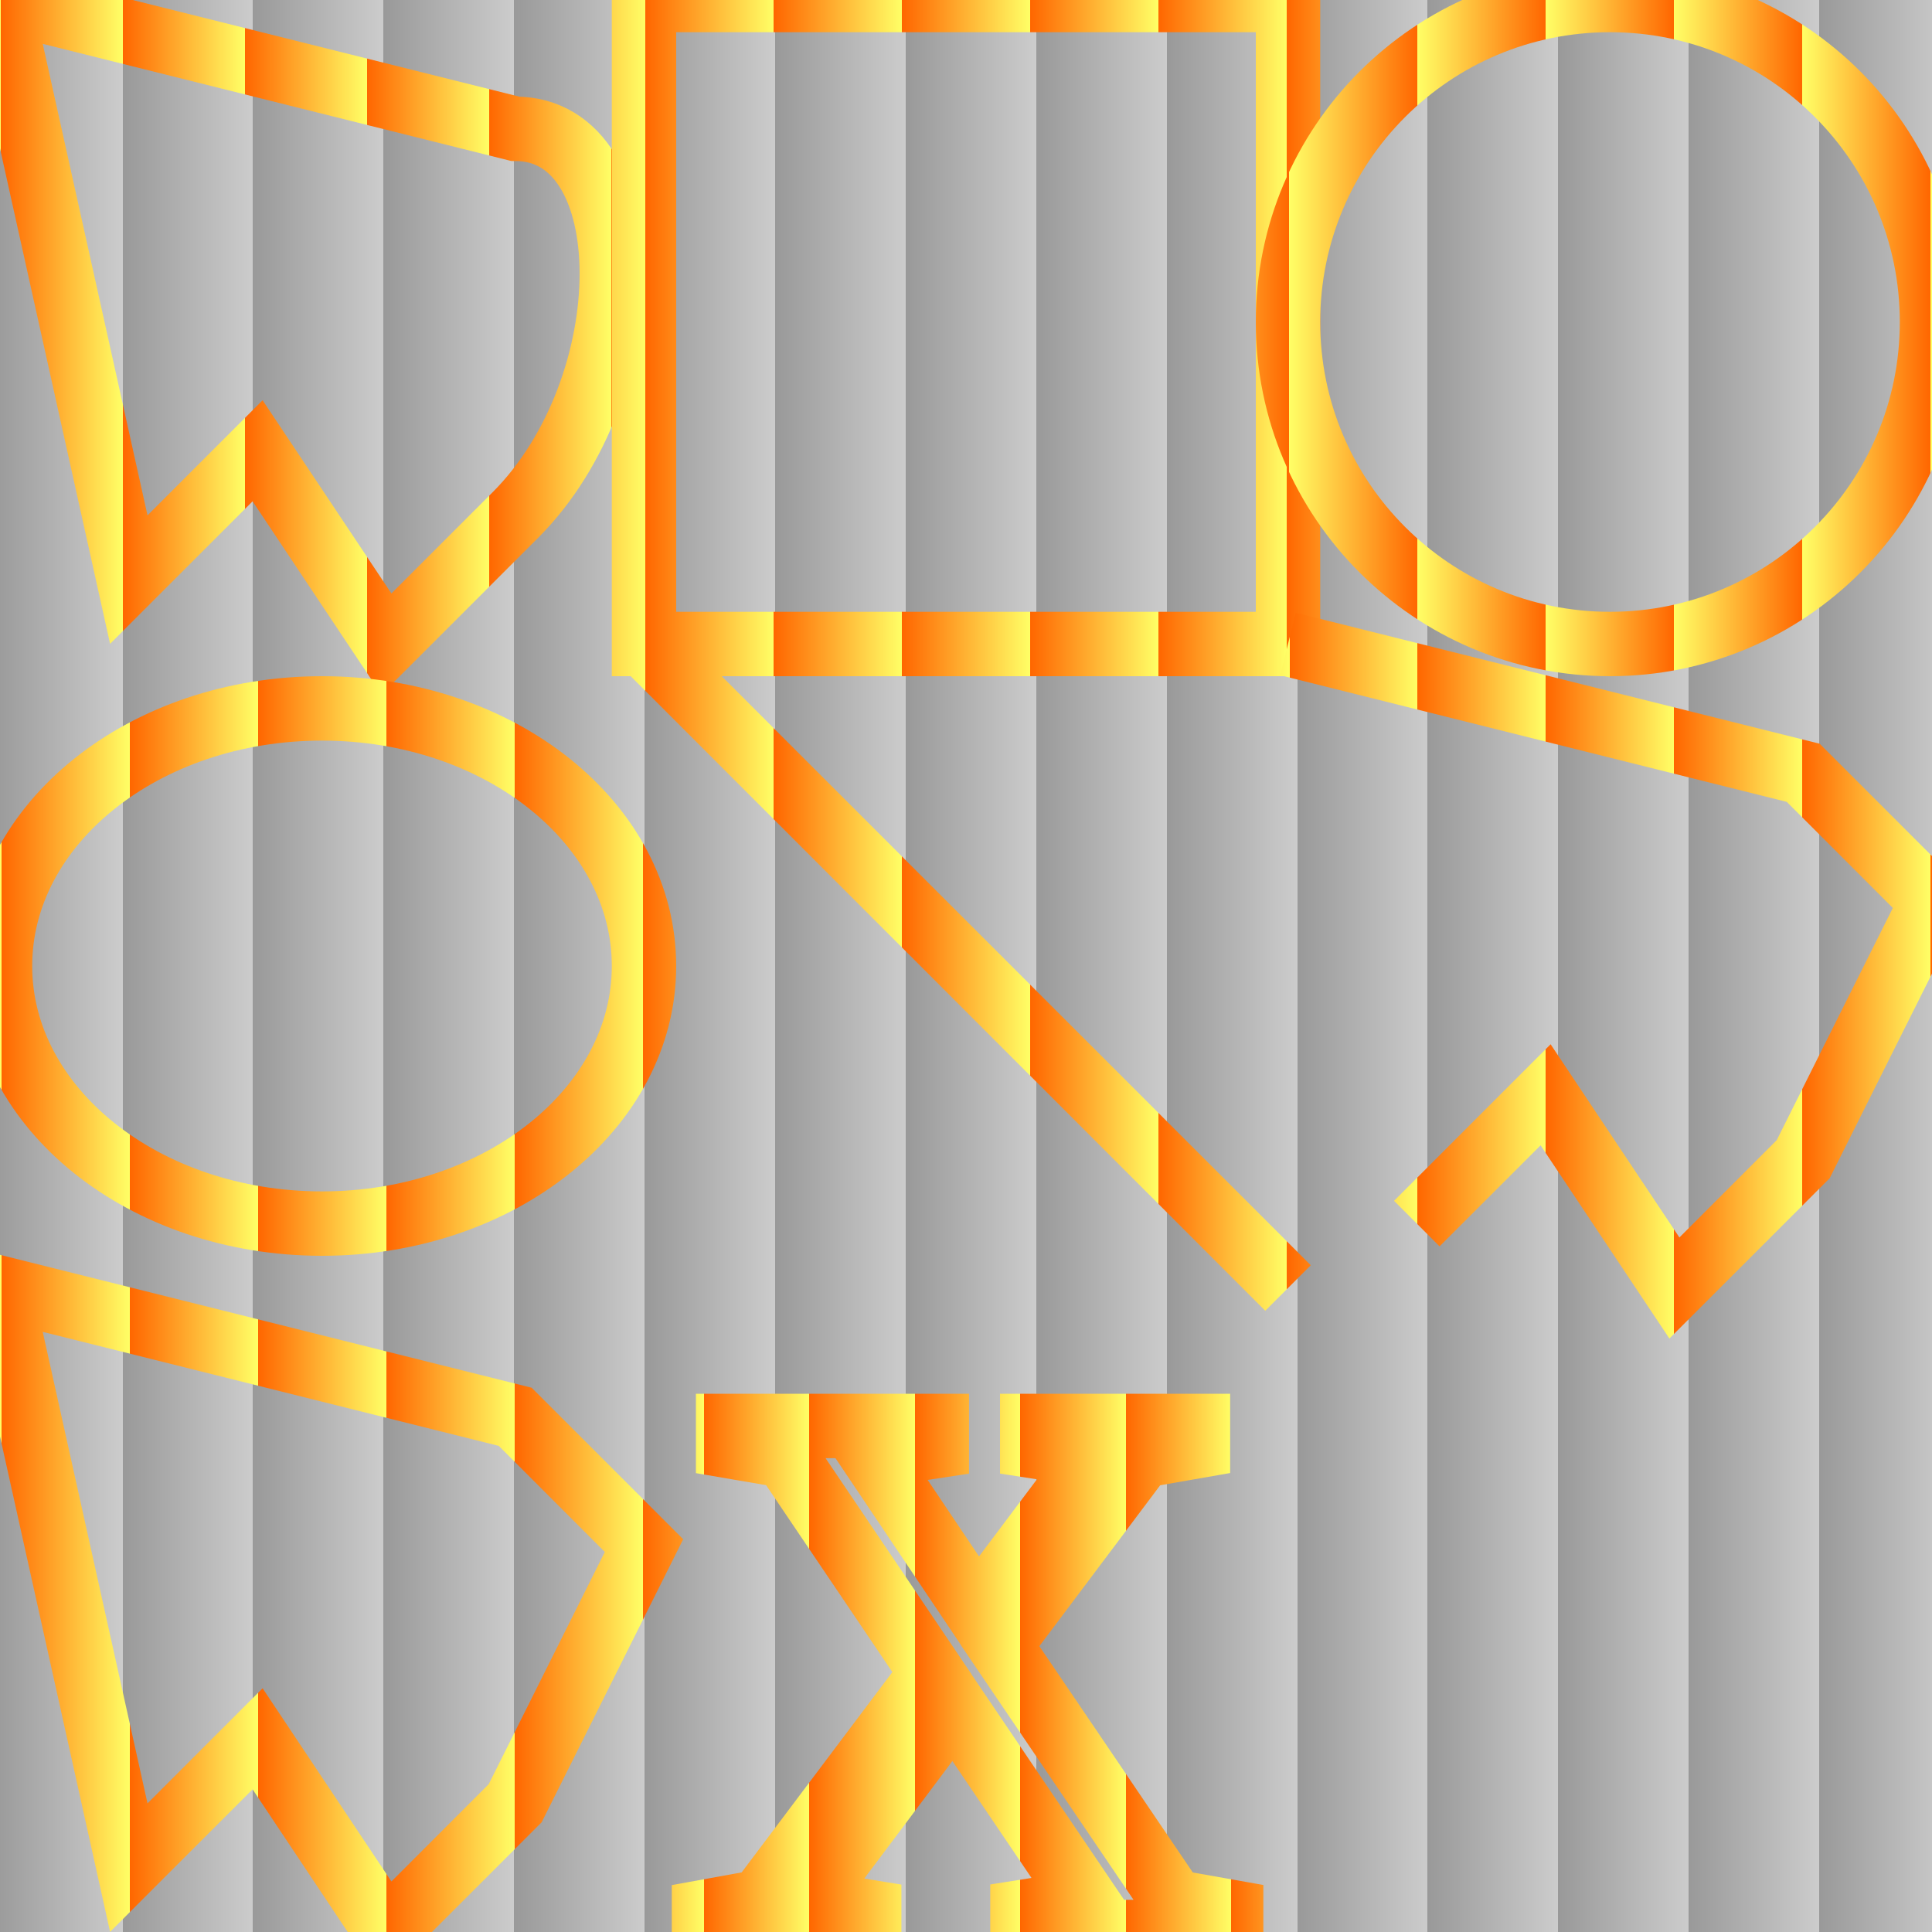
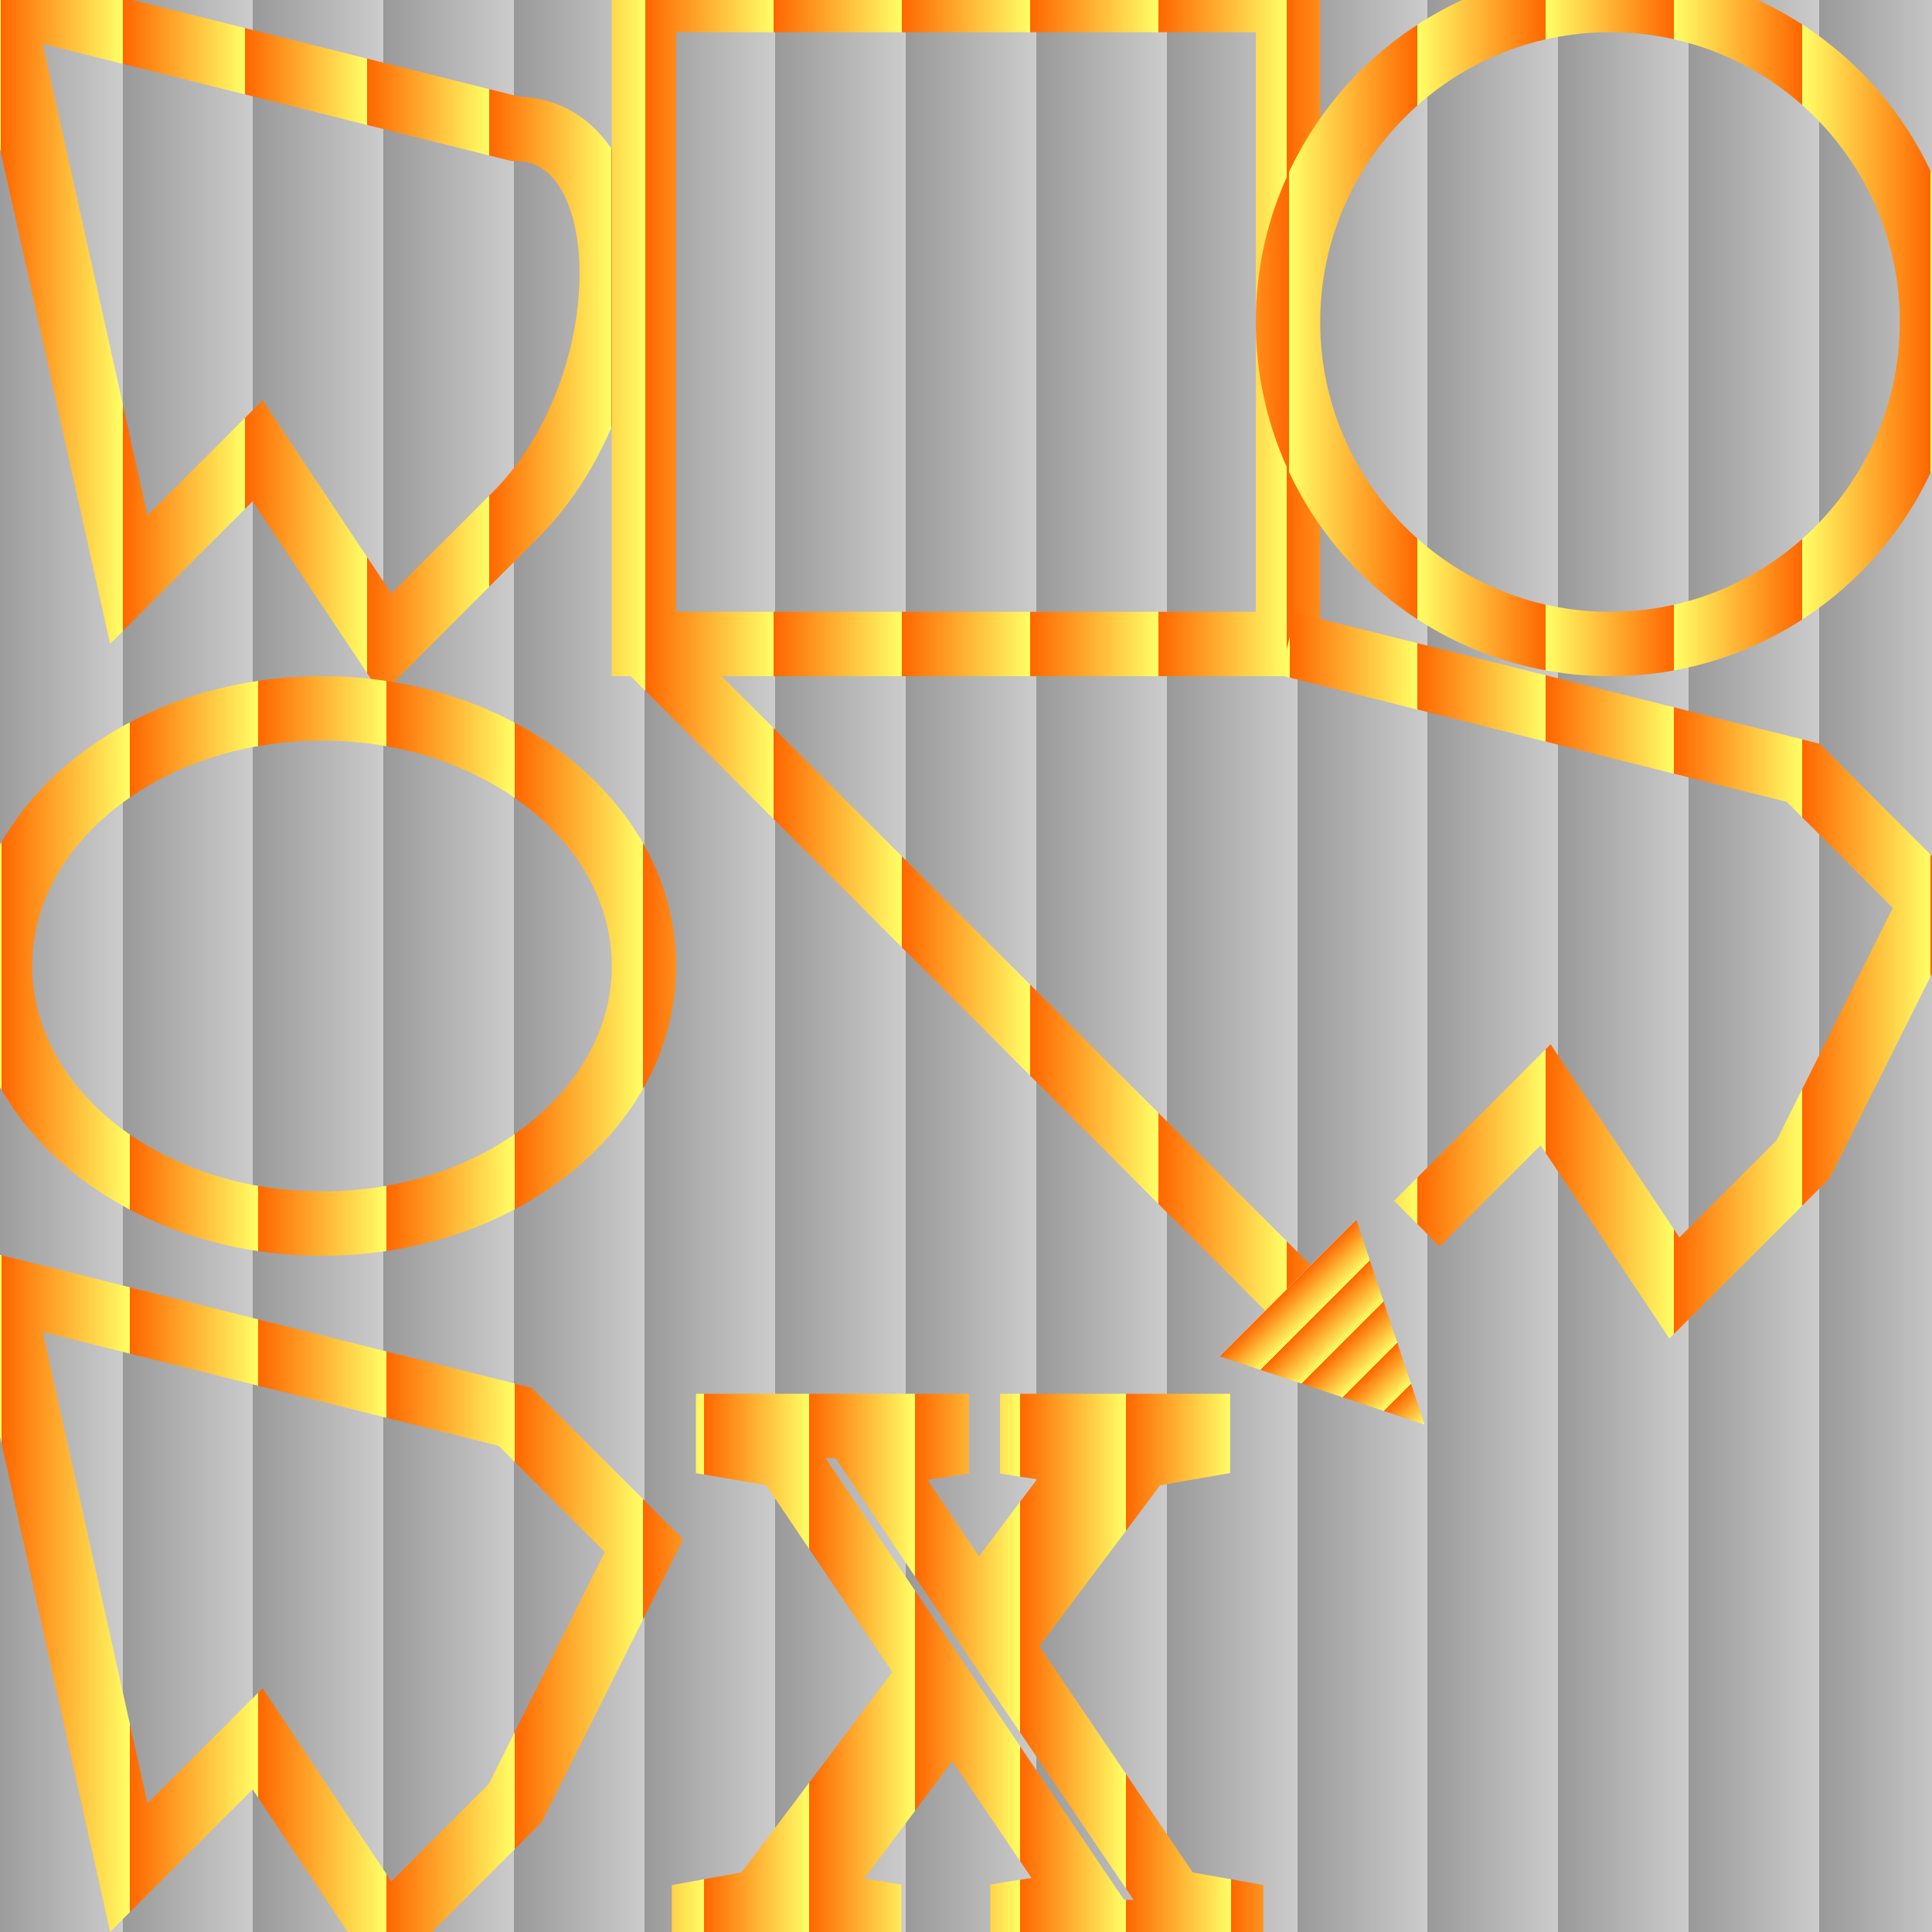
<svg xmlns="http://www.w3.org/2000/svg" width="8cm" height="8cm" viewBox="0 0 300 300" version="1.1">
  <defs>
    <linearGradient id="Background" x1="0" x2="0.067" spreadMethod="repeat">
      <stop offset="0%" stop-color="#999" />
      <stop offset="100%" stop-color="#ccc" />
    </linearGradient>
    <linearGradient id="MyGradient" x1="0" x2="0.20" spreadMethod="repeat">
      <stop offset="0%" stop-color="#F60" />
      <stop offset="100%" stop-color="#FF6" />
    </linearGradient>
+     <marker id="Triangle" viewBox="0 0 10 10" refX="0" refY="5" markerUnits="strokeWidth" markerWidth="4" markerHeight="3" orient="auto" fill="url(#MyGradient)">
+       <path d="M 0 0 L 10 5 L 0 10 z" />
+     </marker>
  </defs>
  <rect fill="url(#Background)" stroke="none" x="0" y="0" width="300" height="300" />
  <path fill="none" stroke="url(#MyGradient)" stroke-width="10" transform="translate(0, 0)" d="M 0 0 L 80 20 C 100 20 100 60 80 80 L 60 100 L 40 70 L 20 90 Z" />
  <rect fill="none" stroke="url(#MyGradient)" stroke-width="10" transform="translate(100, 0)" x="0" y="0" width="100" height="100" />
  <circle fill="none" stroke="url(#MyGradient)" stroke-width="10" transform="translate(300, 100) rotate(180)" cx="50" cy="50" r="50" />
  <ellipse fill="none" stroke="url(#MyGradient)" stroke-width="10" transform="translate(0,100) rotate(0)" cx="50" cy="50" rx="50" ry="40" />
-   <line fill="none" stroke="url(#MyGradient)" stroke-width="10" transform="translate(100,100) rotate(0)" x1="0" y1="0" x2="100" y2="100" />
+   <line fill="none" stroke="url(#MyGradient)" stroke-width="10" transform="translate(100,100) rotate(0)" marker-end="url(#Triangle)" x1="0" y1="0" x2="100" y2="100" />
  <polyline fill="none" stroke="url(#MyGradient)" stroke-width="10" transform="translate(200,100) rotate(0)" points="0,0,80,20,100,40,80,80,60,100,40,70,20,90" />
  <polygon fill="none" stroke="url(#MyGradient)" stroke-width="10" transform="translate(0,200) rotate(0)" points="0,0,80,20,100,40,80,80,60,100,40,70,20,90" />
  <text fill="none" stroke="url(#MyGradient)" stroke-width="10" transform="translate(100,200) rotate(0)" x="50" y="100" font-size="120" text-anchor="middle">X</text>
</svg>
